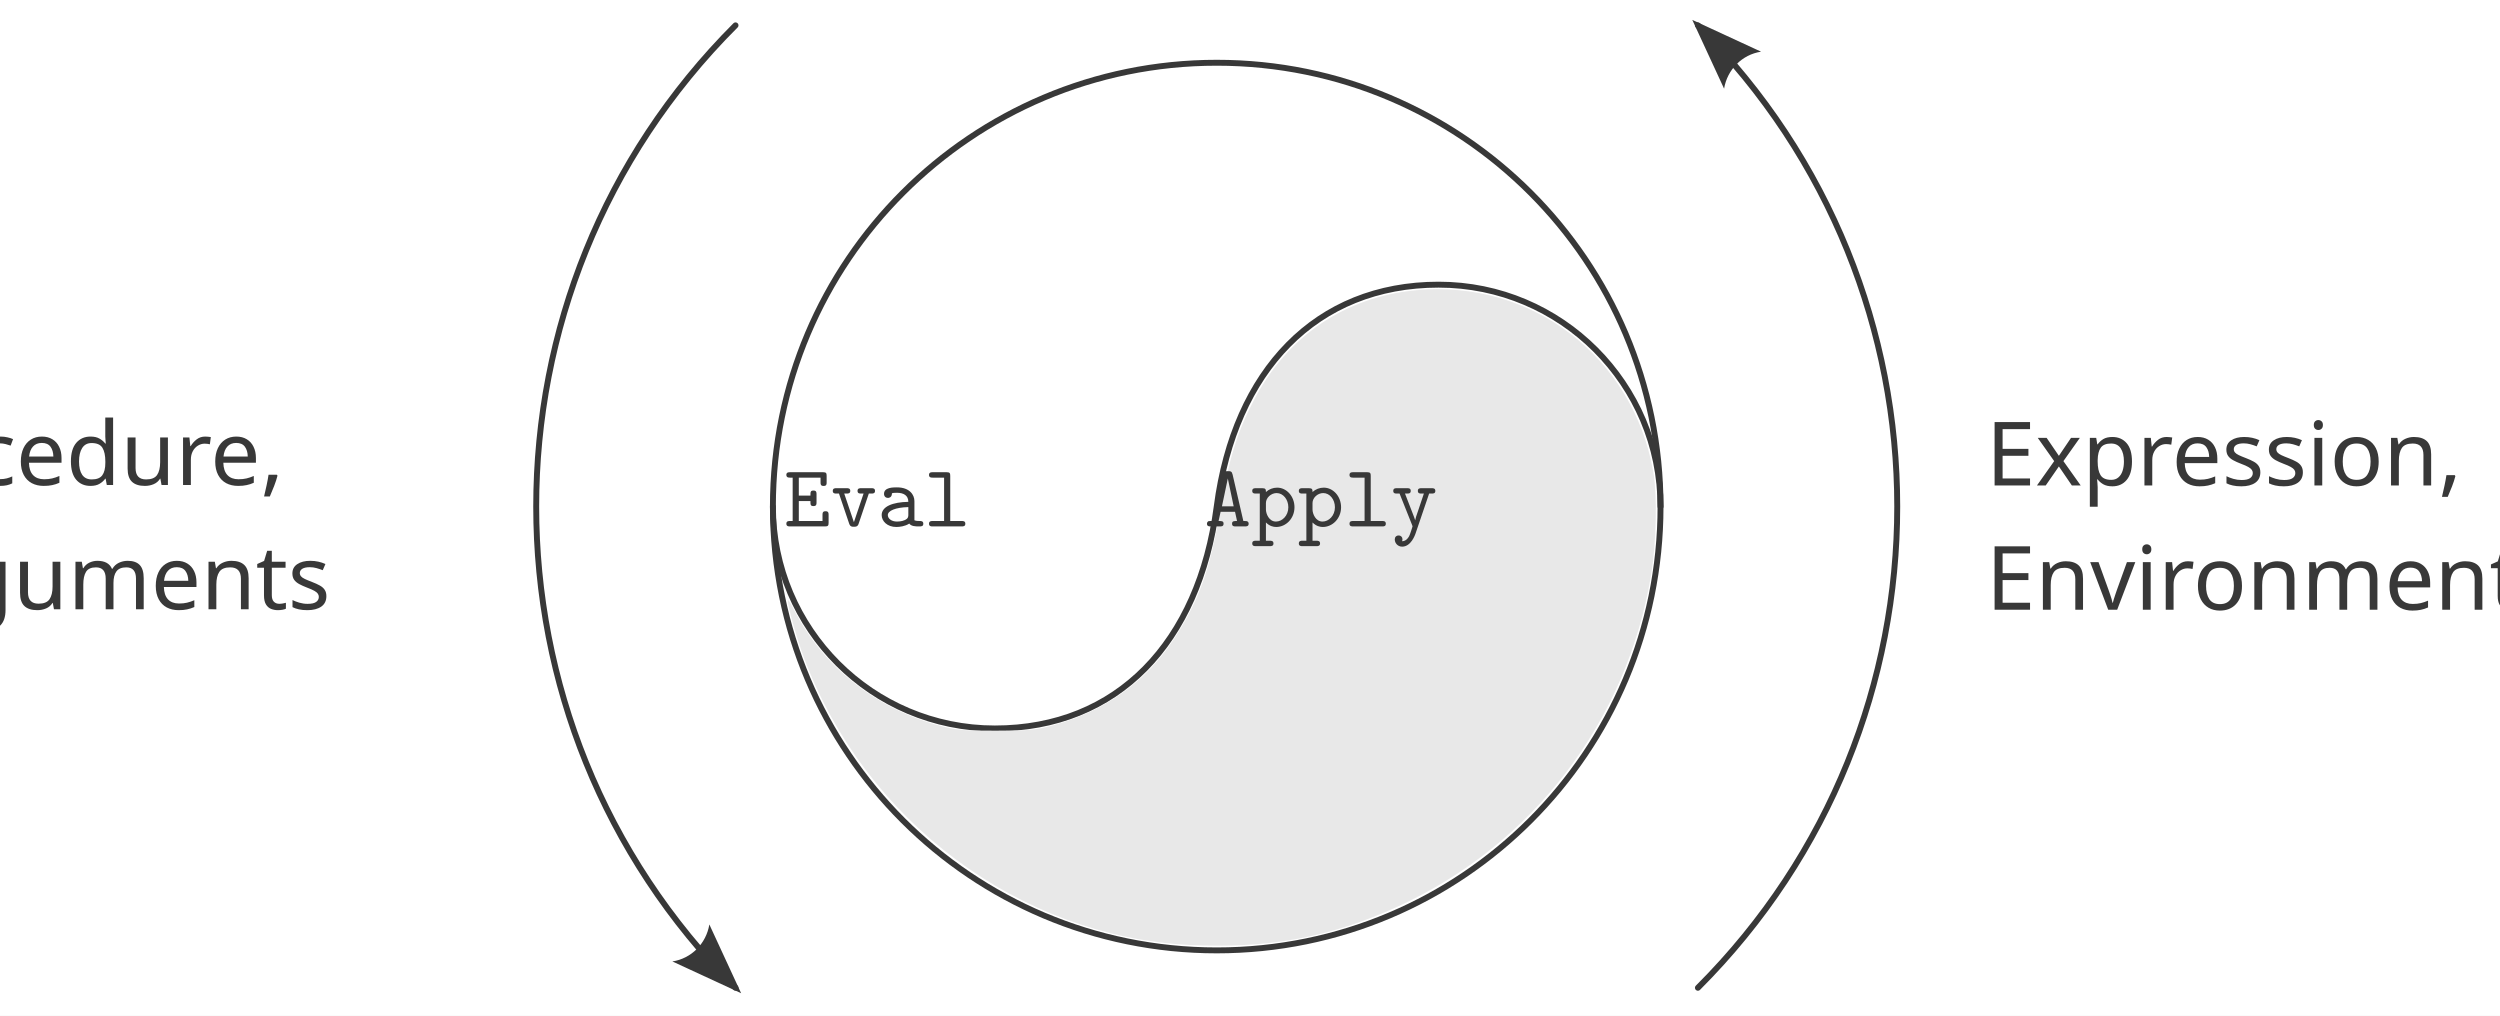
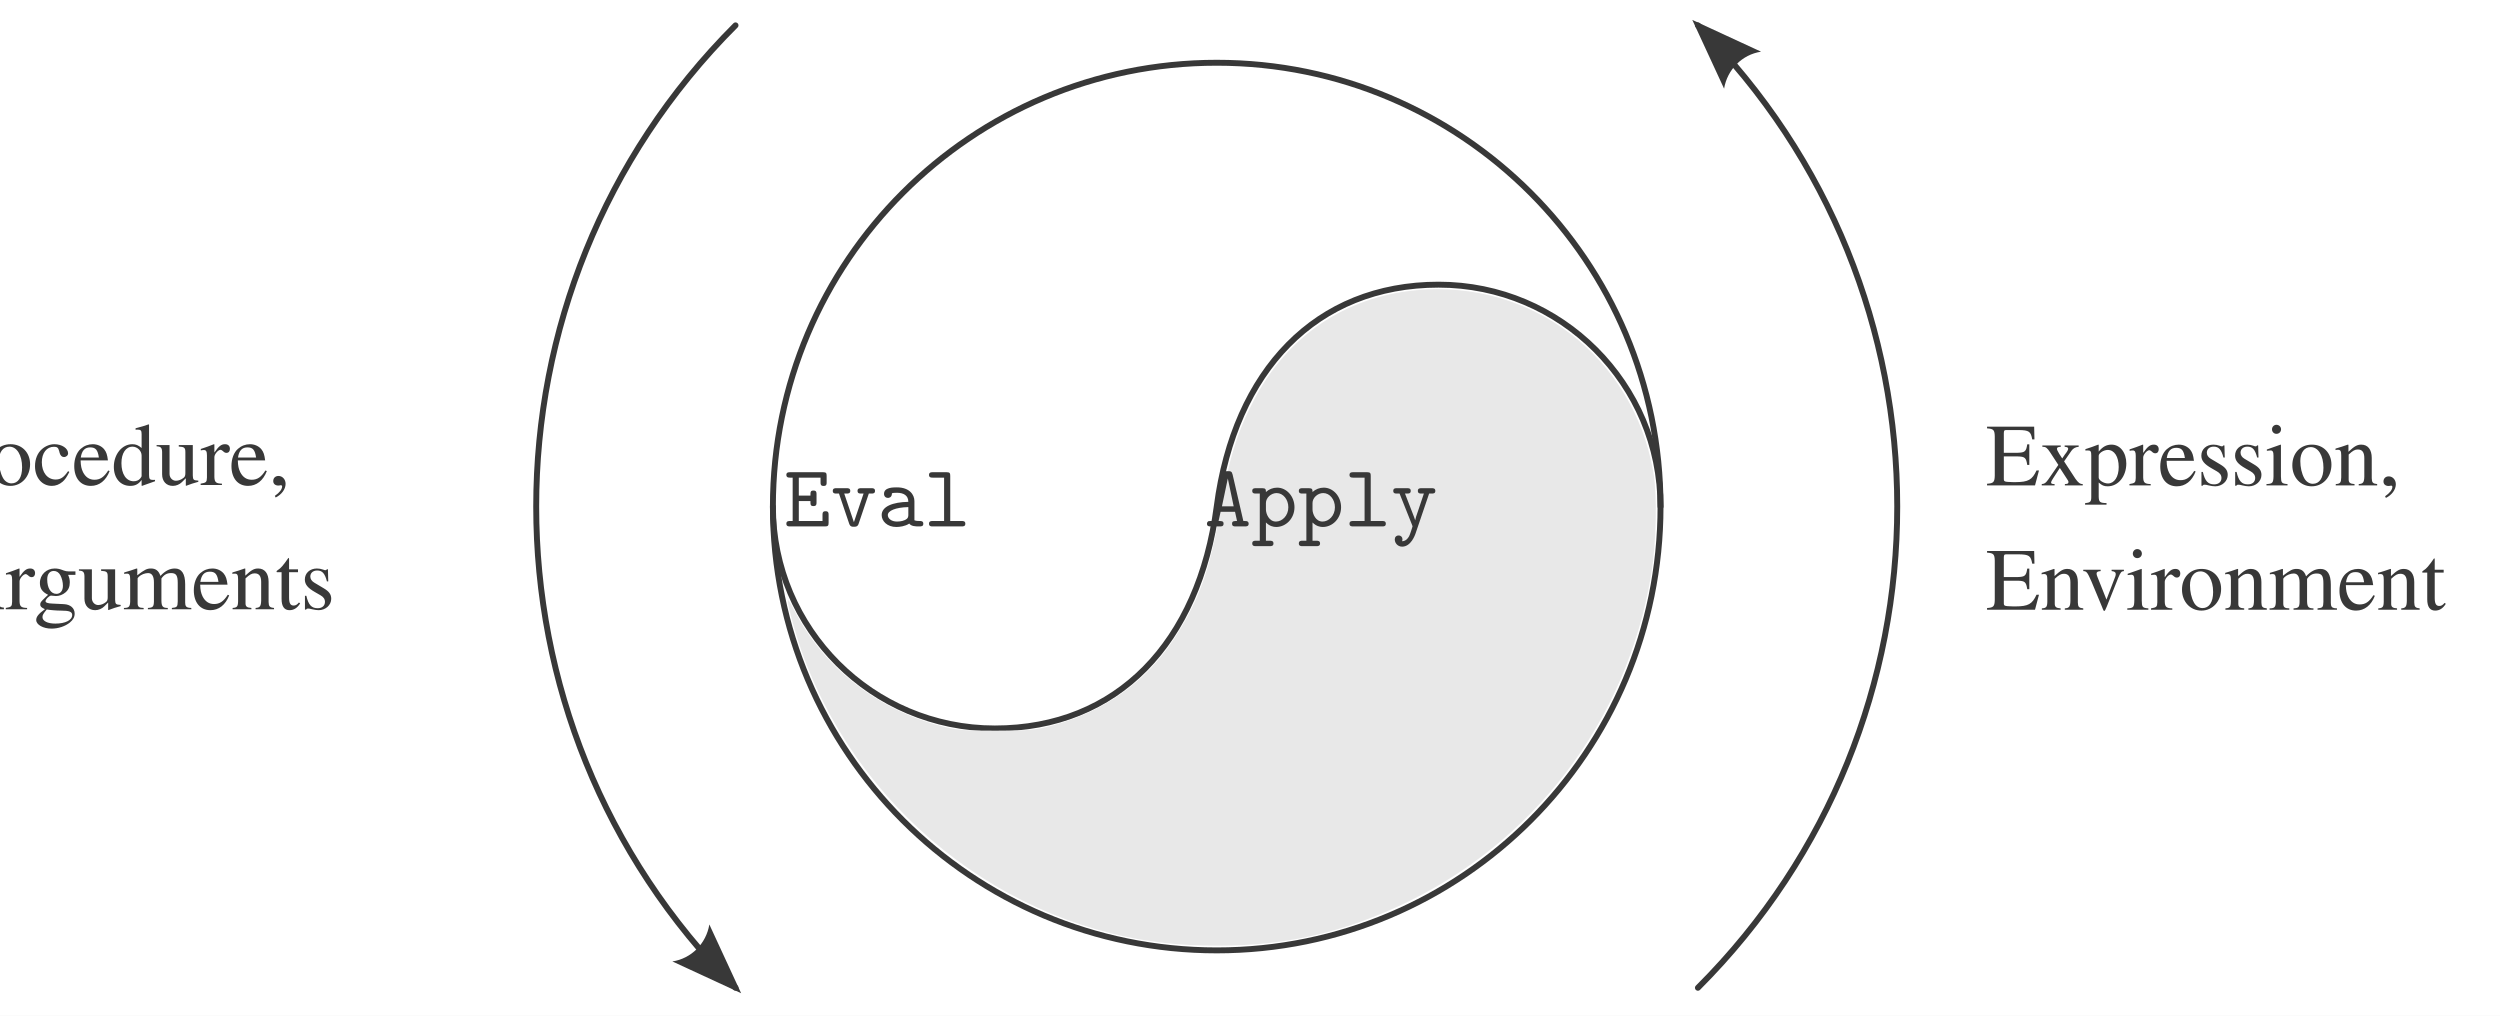
<svg xmlns="http://www.w3.org/2000/svg" preserveAspectRatio="xMinYMin meet" viewBox="0 0 699 284" id="svg2" version="1.1">
  <defs id="defs4">
    <marker refX="0" refY="0" orient="auto" id="Arrow2Lstart" style="overflow:visible">
      <path d="M 8.719,4.034 -2.207,0.016 8.719,-4.002 c -1.745,2.372 -1.735,5.617 -6e-7,8.035 z" transform="matrix(1.1,0,0,1.1,1.1,0)" id="path3899" style="font-size:12px;fill:#383838;fill-rule:evenodd;stroke-width:0.625;stroke-linejoin:round" />
    </marker>
    <marker refX="0" refY="0" orient="auto" id="Arrow1Mstart" style="overflow:visible">
      <path d="M 0,0 5,-5 -12.5,0 5,5 0,0 z" transform="matrix(0.4,0,0,0.4,4,0)" id="path3887" style="fill:#383838;fill-rule:evenodd;stroke:#383838;stroke-width:1pt;marker-start:none" />
    </marker>
    <marker refX="0" refY="0" orient="auto" id="Arrow1Lstart" style="overflow:visible">
      <path d="M 0,0 5,-5 -12.5,0 5,5 0,0 z" transform="matrix(0.8,0,0,0.8,10,0)" id="path3881" style="fill:#383838;fill-rule:evenodd;stroke:#383838;stroke-width:1pt;marker-start:none" />
    </marker>
    <marker refX="0" refY="0" orient="auto" id="Arrow1Lend" style="overflow:visible">
      <path d="M 0,0 5,-5 -12.5,0 5,5 0,0 z" transform="matrix(-0.8,0,0,-0.8,-10,0)" id="path3884" style="fill:#383838;fill-rule:evenodd;stroke:#383838;stroke-width:1pt;marker-start:none" />
    </marker>
  </defs>
  <rect width="100%" height="100%" fill="white" />
  <g transform="translate(-26.64088,-61.89366)" id="layer2" style="display:inline">
    <path d="m 320,137.362 a 75,75 0 1 1 -150,0 75,75 0 1 1 150,0 z" transform="matrix(1.654545,0,0,1.654545,-38.52854,-23.742)" id="path3768" style="fill:none;stroke:#383838;stroke-width:1;stroke-linecap:round;stroke-linejoin:round;stroke-miterlimit:4;stroke-opacity:1;stroke-dasharray:none;stroke-dashoffset:0" />
    <path d="m 490.926,203.53 c 0,-34.267 -27.779,-62.045 -62.045,-62.045 -34.267,0 -57.082,23.991 -62.045,62.045 l 0,0 m 0,-1e-5 c -4.964,38.055 -27.779,62.045 -62.045,62.045 -34.267,0 -62.045,-27.779 -62.045,-62.045 l 0,0" id="path3770-3-3" style="fill:none;stroke:#383838;stroke-width:1.655;stroke-linecap:round;stroke-linejoin:round;stroke-miterlimit:4;stroke-opacity:1;stroke-dashoffset:0;display:inline" />
    <path d="m 359.153,326.101 c -47.492,-2.435 -90.68,-34.622 -107.718,-80.28 -2.037,-5.46 -4.579,-14.463 -4.531,-16.053 0.013,-0.433 0.802,0.75 1.754,2.63 7.878,15.557 22.473,27.326 39.881,32.161 5.467,1.518 6.704,1.64 16.545,1.627 9.713,-0.013 11.138,-0.153 16.411,-1.611 13.992,-3.869 25.46,-12.079 33.212,-23.777 7.033,-10.613 10.295,-19.614 13.035,-35.962 2.431,-14.504 4.743,-22.044 9.585,-31.255 9.349,-17.786 25.47,-28.67 45.238,-30.54 32.366,-3.062 60.716,18.658 66.346,50.831 1.156,6.603 0.859,19.904 -0.644,28.895 -6.861,41.038 -33.101,75.329 -70.88,92.629 -18.701,8.563 -36.432,11.823 -58.234,10.705 z" id="path3811" style="fill:#e8e8e8;fill-opacity:1;stroke:none" />
    <path d="m 163.683,218.679 a 115,115 0 0 1 0,-162.635" transform="matrix(1.654545,0,0,1.654545,-38.52854,-23.742)" id="path3768-5" style="fill:none;stroke:#383838;stroke-width:1;stroke-linecap:round;stroke-linejoin:round;stroke-miterlimit:4;stroke-opacity:1;stroke-dasharray:none;stroke-dashoffset:0;marker-start:url(#Arrow2Lstart);marker-end:none;display:inline" />
    <path d="m 326.317,56.045 a 115,115 0 0 1 0,162.635" transform="matrix(1.654545,0,0,1.654545,-38.52854,-23.742)" id="path3768-5-2" style="fill:none;stroke:#383838;stroke-width:1;stroke-linecap:round;stroke-linejoin:round;stroke-miterlimit:4;stroke-opacity:1;stroke-dasharray:none;stroke-dashoffset:0;marker-start:url(#Arrow2Lstart);display:inline" />
  </g>
  <g transform="translate(-26.64088,-61.89366)" id="layer3" style="display:inline">
    <text x="304.494" y="209.084" id="text3813" xml:space="preserve" style="font-size:24.818px;font-style:normal;font-variant:normal;font-weight:normal;font-stretch:normal;text-align:center;line-height:125%;letter-spacing:0px;word-spacing:0px;text-anchor:middle;fill:#383838;fill-opacity:1;stroke:none;display:inline;font-family:Latin Modern Mono;-inkscape-font-specification:Sans">
      <tspan x="304.494" y="209.084" id="tspan3815">Eval</tspan>
    </text>
    <text x="428.585" y="209.084" id="text3817" xml:space="preserve" style="font-size:24.818px;font-style:normal;font-variant:normal;font-weight:normal;font-stretch:normal;text-align:center;line-height:125%;letter-spacing:0px;word-spacing:0px;text-anchor:middle;fill:#383838;fill-opacity:1;stroke:none;display:inline;font-family:Latin Modern Mono;-inkscape-font-specification:Sans">
      <tspan x="428.585" y="209.084" id="tspan3819">Apply</tspan>
    </text>
-     <text x="151.283" y="197.503" id="text5250" xml:space="preserve" style="font-size:24.818px;font-style:normal;font-variant:normal;font-weight:normal;font-stretch:normal;text-align:end;line-height:140%;letter-spacing:0px;word-spacing:0px;text-anchor:end;fill:#383838;fill-opacity:1;stroke:none;display:inline;font-family:Linux Biolinum O;-inkscape-font-specification:Linux Biolinum O">
+     <text x="151.283" y="197.503" id="text5250" xml:space="preserve" style="font-size:24.818px;font-style:normal;font-variant:normal;font-weight:normal;font-stretch:normal;text-align:end;line-height:140%;letter-spacing:0px;word-spacing:0px;text-anchor:end;fill:#383838;fill-opacity:1;stroke:none;display:inline;font-family:Times;-inkscape-font-specification:Times">
      <tspan x="151.283" y="197.503" id="tspan5252">Procedure,</tspan>
      <tspan x="151.283" y="232.248" id="tspan5254">Arguments</tspan>
    </text>
-     <text x="581.926" y="197.621" id="text5256" xml:space="preserve" style="font-size:24.818px;font-style:normal;font-variant:normal;font-weight:normal;font-stretch:normal;text-align:start;line-height:140%;letter-spacing:0px;word-spacing:0px;text-anchor:start;fill:#383838;fill-opacity:1;stroke:none;display:inline;font-family:Linux Biolinum O;-inkscape-font-specification:Linux Biolinum O">
+     <text x="581.926" y="197.621" id="text5256" xml:space="preserve" style="font-size:24.818px;font-style:normal;font-variant:normal;font-weight:normal;font-stretch:normal;text-align:start;line-height:140%;letter-spacing:0px;word-spacing:0px;text-anchor:start;fill:#383838;fill-opacity:1;stroke:none;display:inline;font-family:Times;-inkscape-font-specification:Times">
      <tspan x="581.926" y="197.621" id="tspan5258">Expression,</tspan>
      <tspan x="581.926" y="232.366" id="tspan5260">Environment</tspan>
    </text>
  </g>
</svg>
